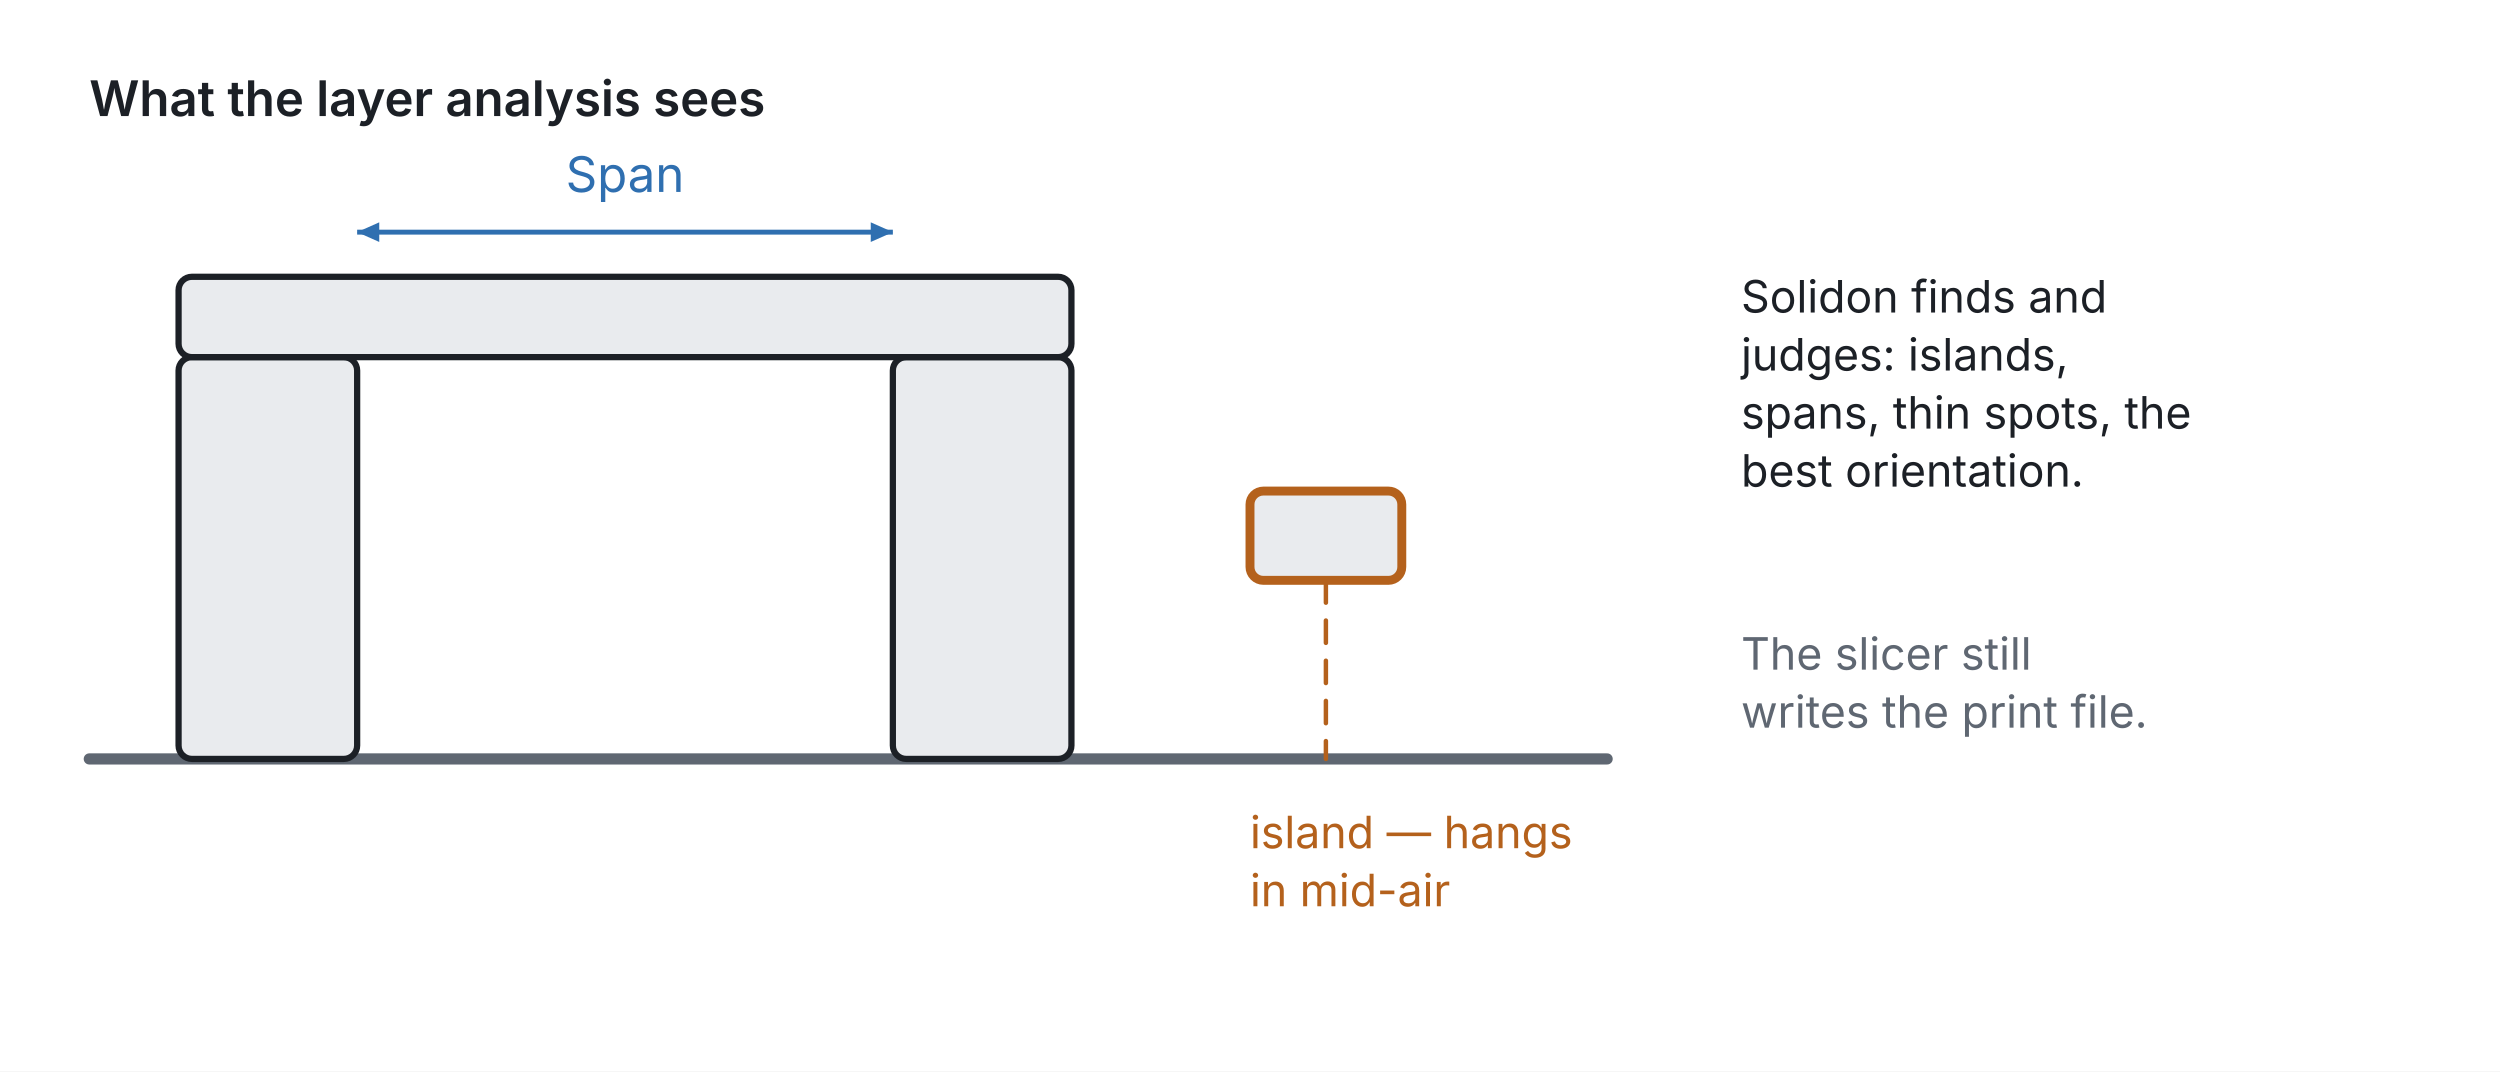
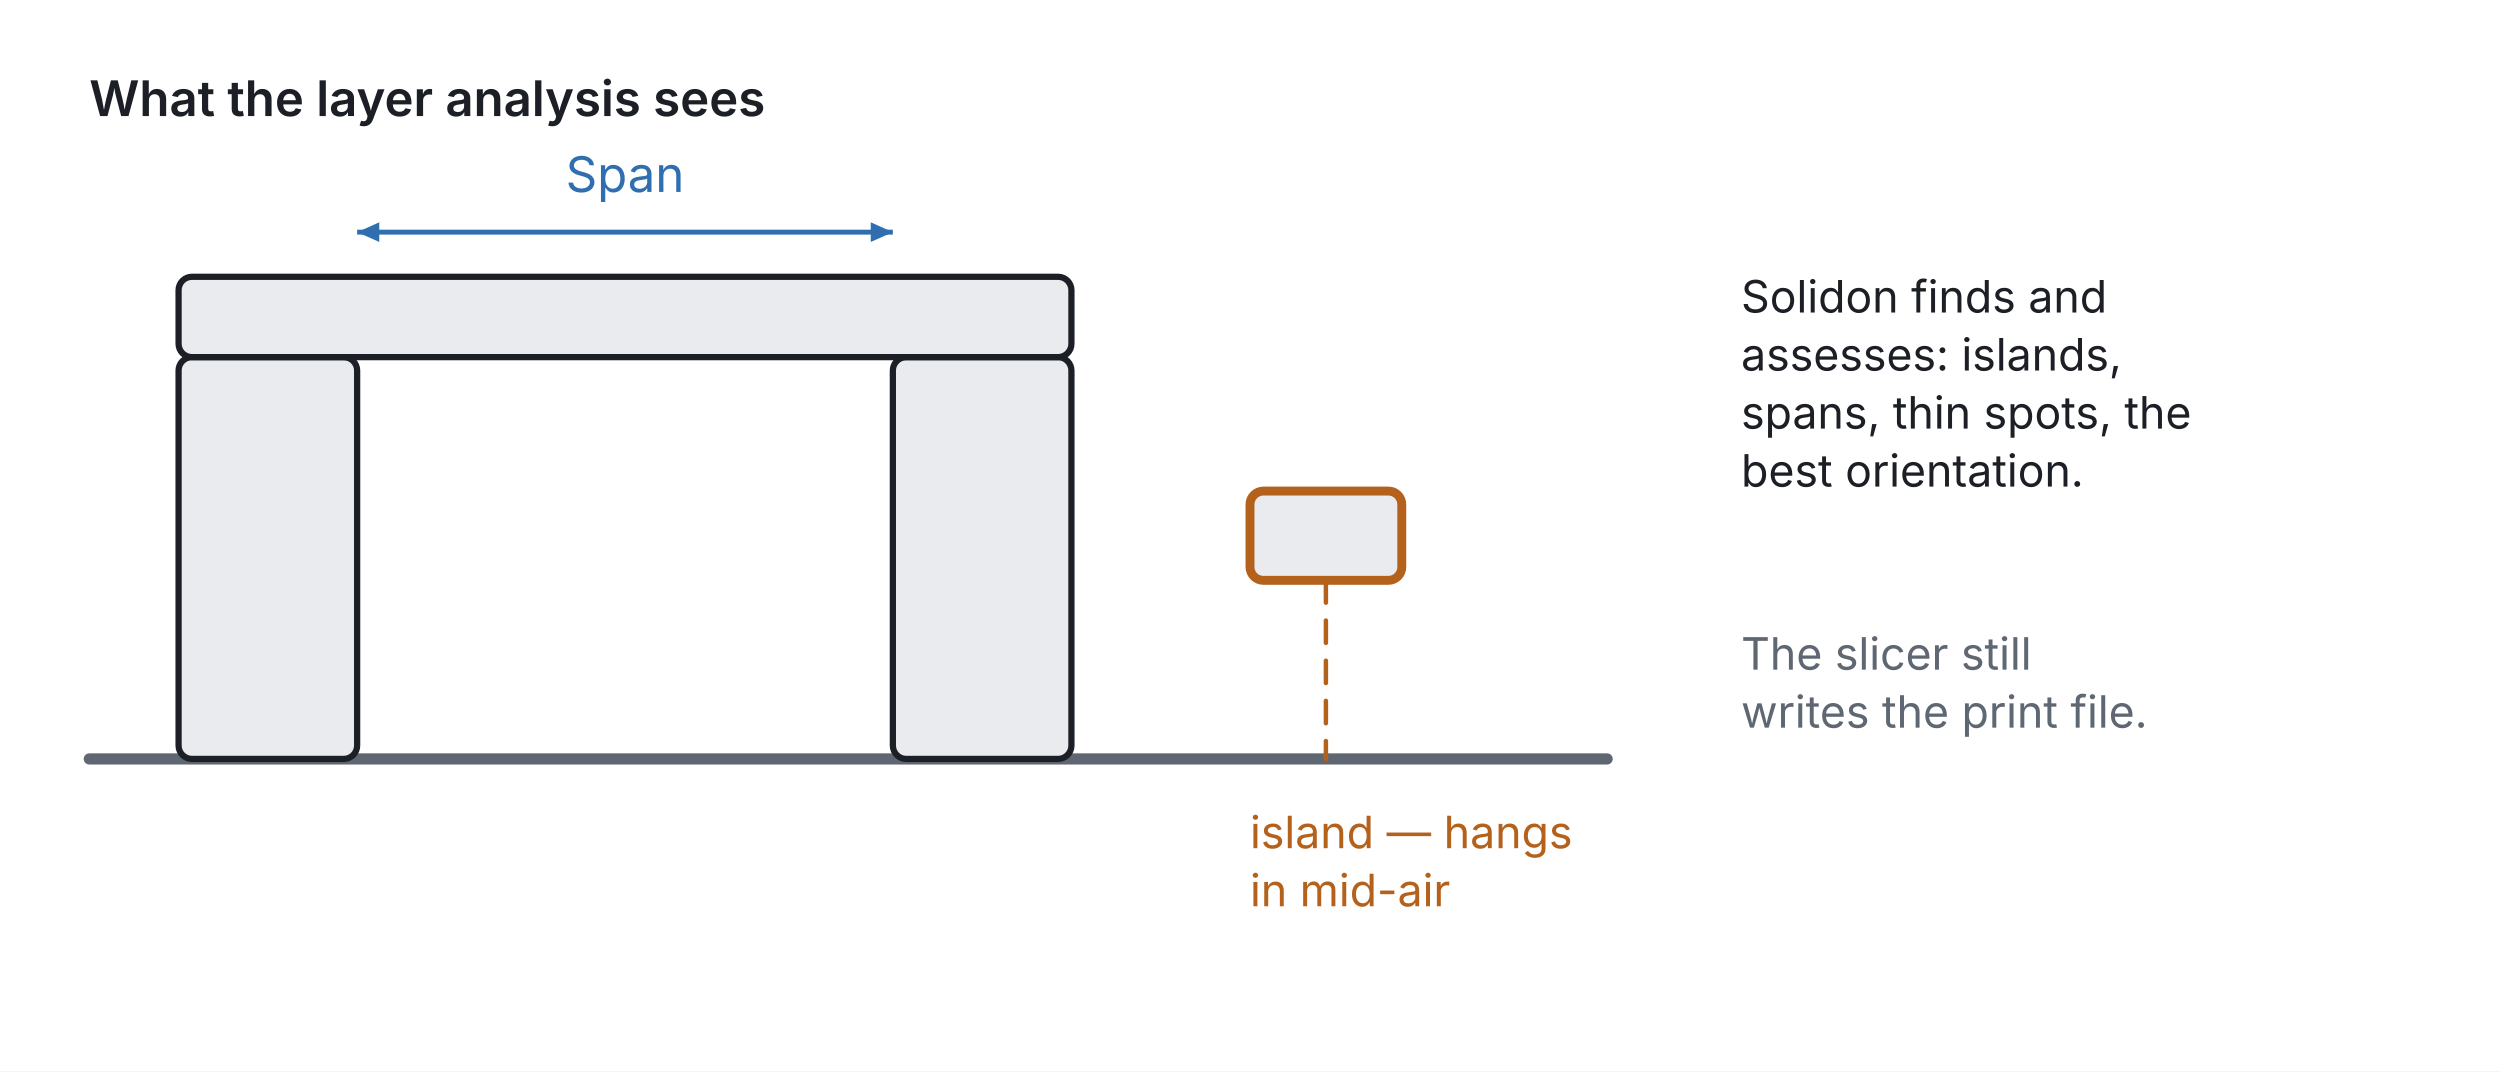
<svg xmlns="http://www.w3.org/2000/svg" viewBox="0 0 560 240" width="560" height="240">
  <defs>
    <marker id="arrow2f6fb0" viewBox="0 0 10 10" refX="9" refY="5" markerWidth="5" markerHeight="5" orient="auto-start-reverse">
      <path d="M 0 1 L 9 5 L 0 9 z" fill="#2f6fb0" />
    </marker>
  </defs>
  <rect x="0" y="0" width="560" height="240" fill="#ffffff" />
  <text x="20" y="26" fill="#1c2026" font-size="11" font-family="system-ui, -apple-system, Segoe UI, sans-serif" text-anchor="start" font-weight="600">What the layer analysis sees</text>
  <line x1="20" y1="170" x2="360" y2="170" stroke="#5f6772" stroke-width="2.5" stroke-linecap="round" />
  <rect x="40" y="80" width="40" height="90" rx="3" fill="#e9ebee" stroke="#1c2026" stroke-width="1.4" />
  <rect x="200" y="80" width="40" height="90" rx="3" fill="#e9ebee" stroke="#1c2026" stroke-width="1.4" />
  <rect x="40" y="62" width="200" height="18" rx="3" fill="#e9ebee" stroke="#1c2026" stroke-width="1.4" />
  <line x1="80" y1="52" x2="200" y2="52" stroke="#2f6fb0" stroke-width="1.1" marker-start="url(#arrow2f6fb0)" marker-end="url(#arrow2f6fb0)" />
  <text x="140" y="43" fill="#2f6fb0" font-size="11" font-family="system-ui, -apple-system, Segoe UI, sans-serif" text-anchor="middle">Span</text>
  <rect x="280" y="110" width="34" height="20" rx="3" fill="#e9ebee" stroke="#b4611c" stroke-width="2" />
  <line x1="297" y1="130" x2="297" y2="170" stroke="#b4611c" stroke-width="1" stroke-dasharray="5 4" stroke-linecap="round" />
  <text x="280" y="190" fill="#b4611c" font-size="10" font-family="system-ui, -apple-system, Segoe UI, sans-serif" text-anchor="start">island — hangs</text>
  <text x="280" y="203" fill="#b4611c" font-size="10" font-family="system-ui, -apple-system, Segoe UI, sans-serif" text-anchor="start">in mid-air</text>
  <text x="390" y="70" fill="#1c2026" font-size="10" font-family="system-ui, -apple-system, Segoe UI, sans-serif" text-anchor="start">Solidon finds and</text>
-   <text x="390" y="83" fill="#1c2026" font-size="10" font-family="system-ui, -apple-system, Segoe UI, sans-serif" text-anchor="start">judges: islands,</text>
+   <text x="390" y="83" fill="#1c2026" font-size="10" font-family="system-ui, -apple-system, Segoe UI, sans-serif" text-anchor="start">assesses: islands,</text>
  <text x="390" y="96" fill="#1c2026" font-size="10" font-family="system-ui, -apple-system, Segoe UI, sans-serif" text-anchor="start">spans, thin spots, the</text>
  <text x="390" y="109" fill="#1c2026" font-size="10" font-family="system-ui, -apple-system, Segoe UI, sans-serif" text-anchor="start">best orientation.</text>
  <text x="390" y="150" fill="#5f6772" font-size="10" font-family="system-ui, -apple-system, Segoe UI, sans-serif" text-anchor="start">The slicer still</text>
  <text x="390" y="163" fill="#5f6772" font-size="10" font-family="system-ui, -apple-system, Segoe UI, sans-serif" text-anchor="start">writes the print file.</text>
</svg>
